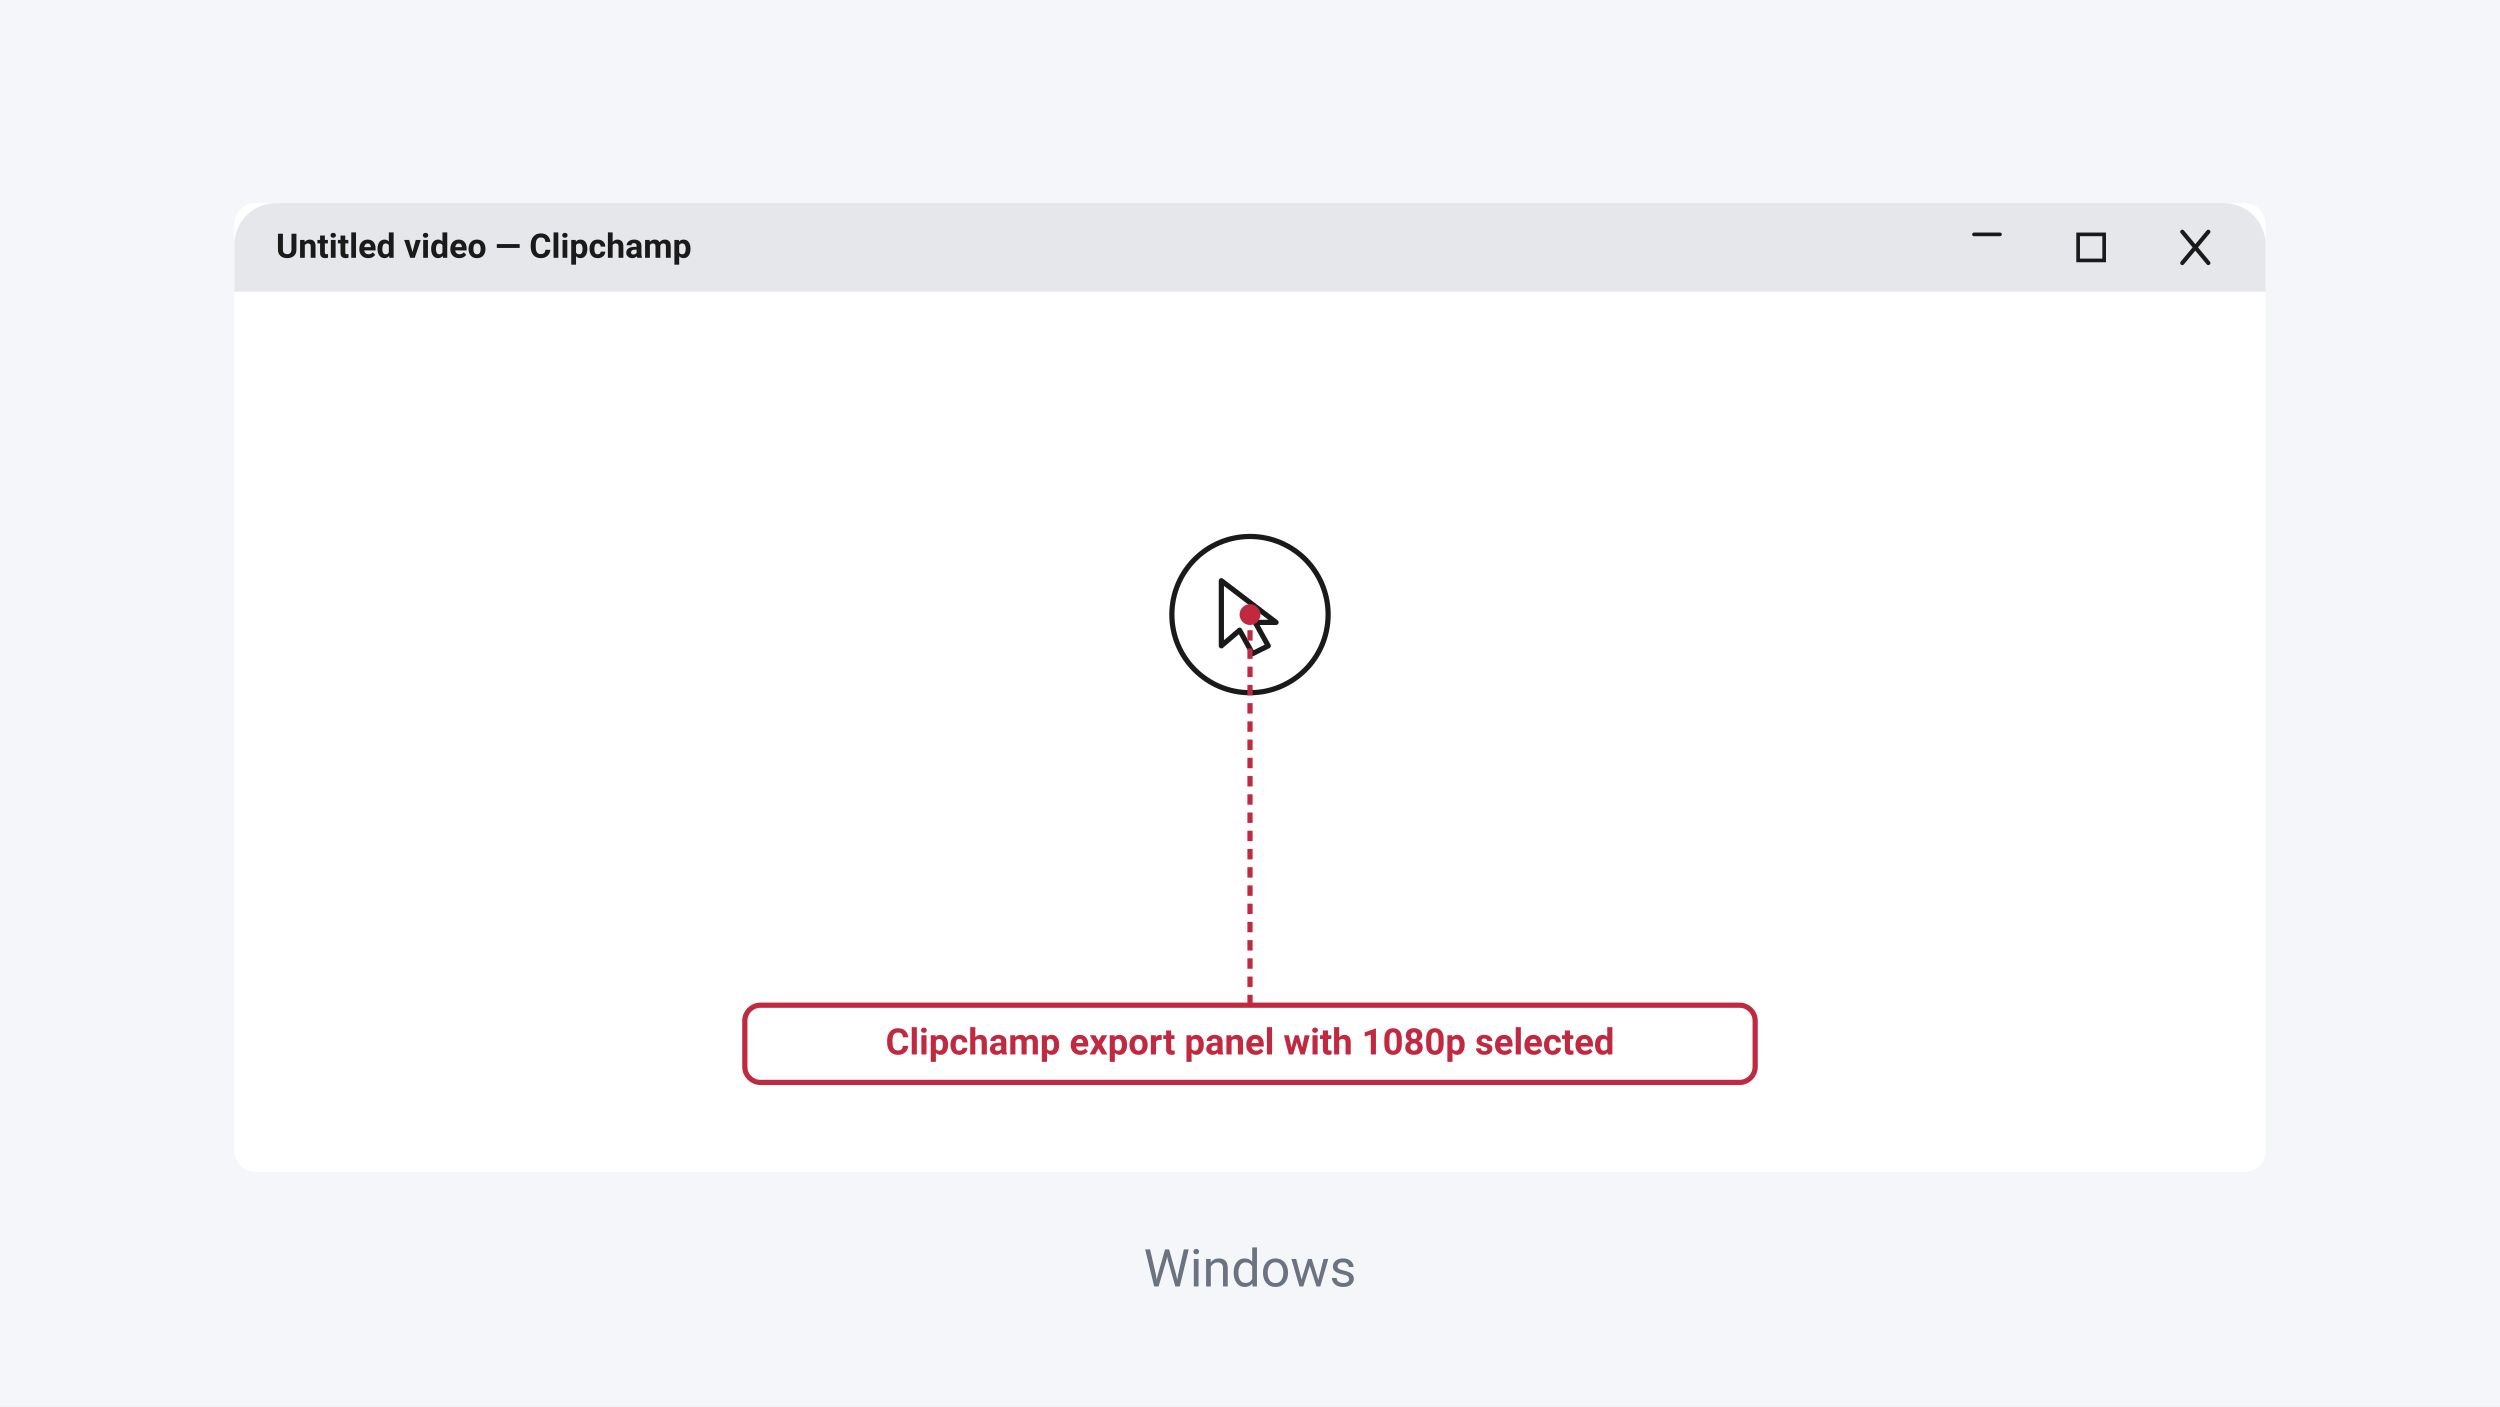
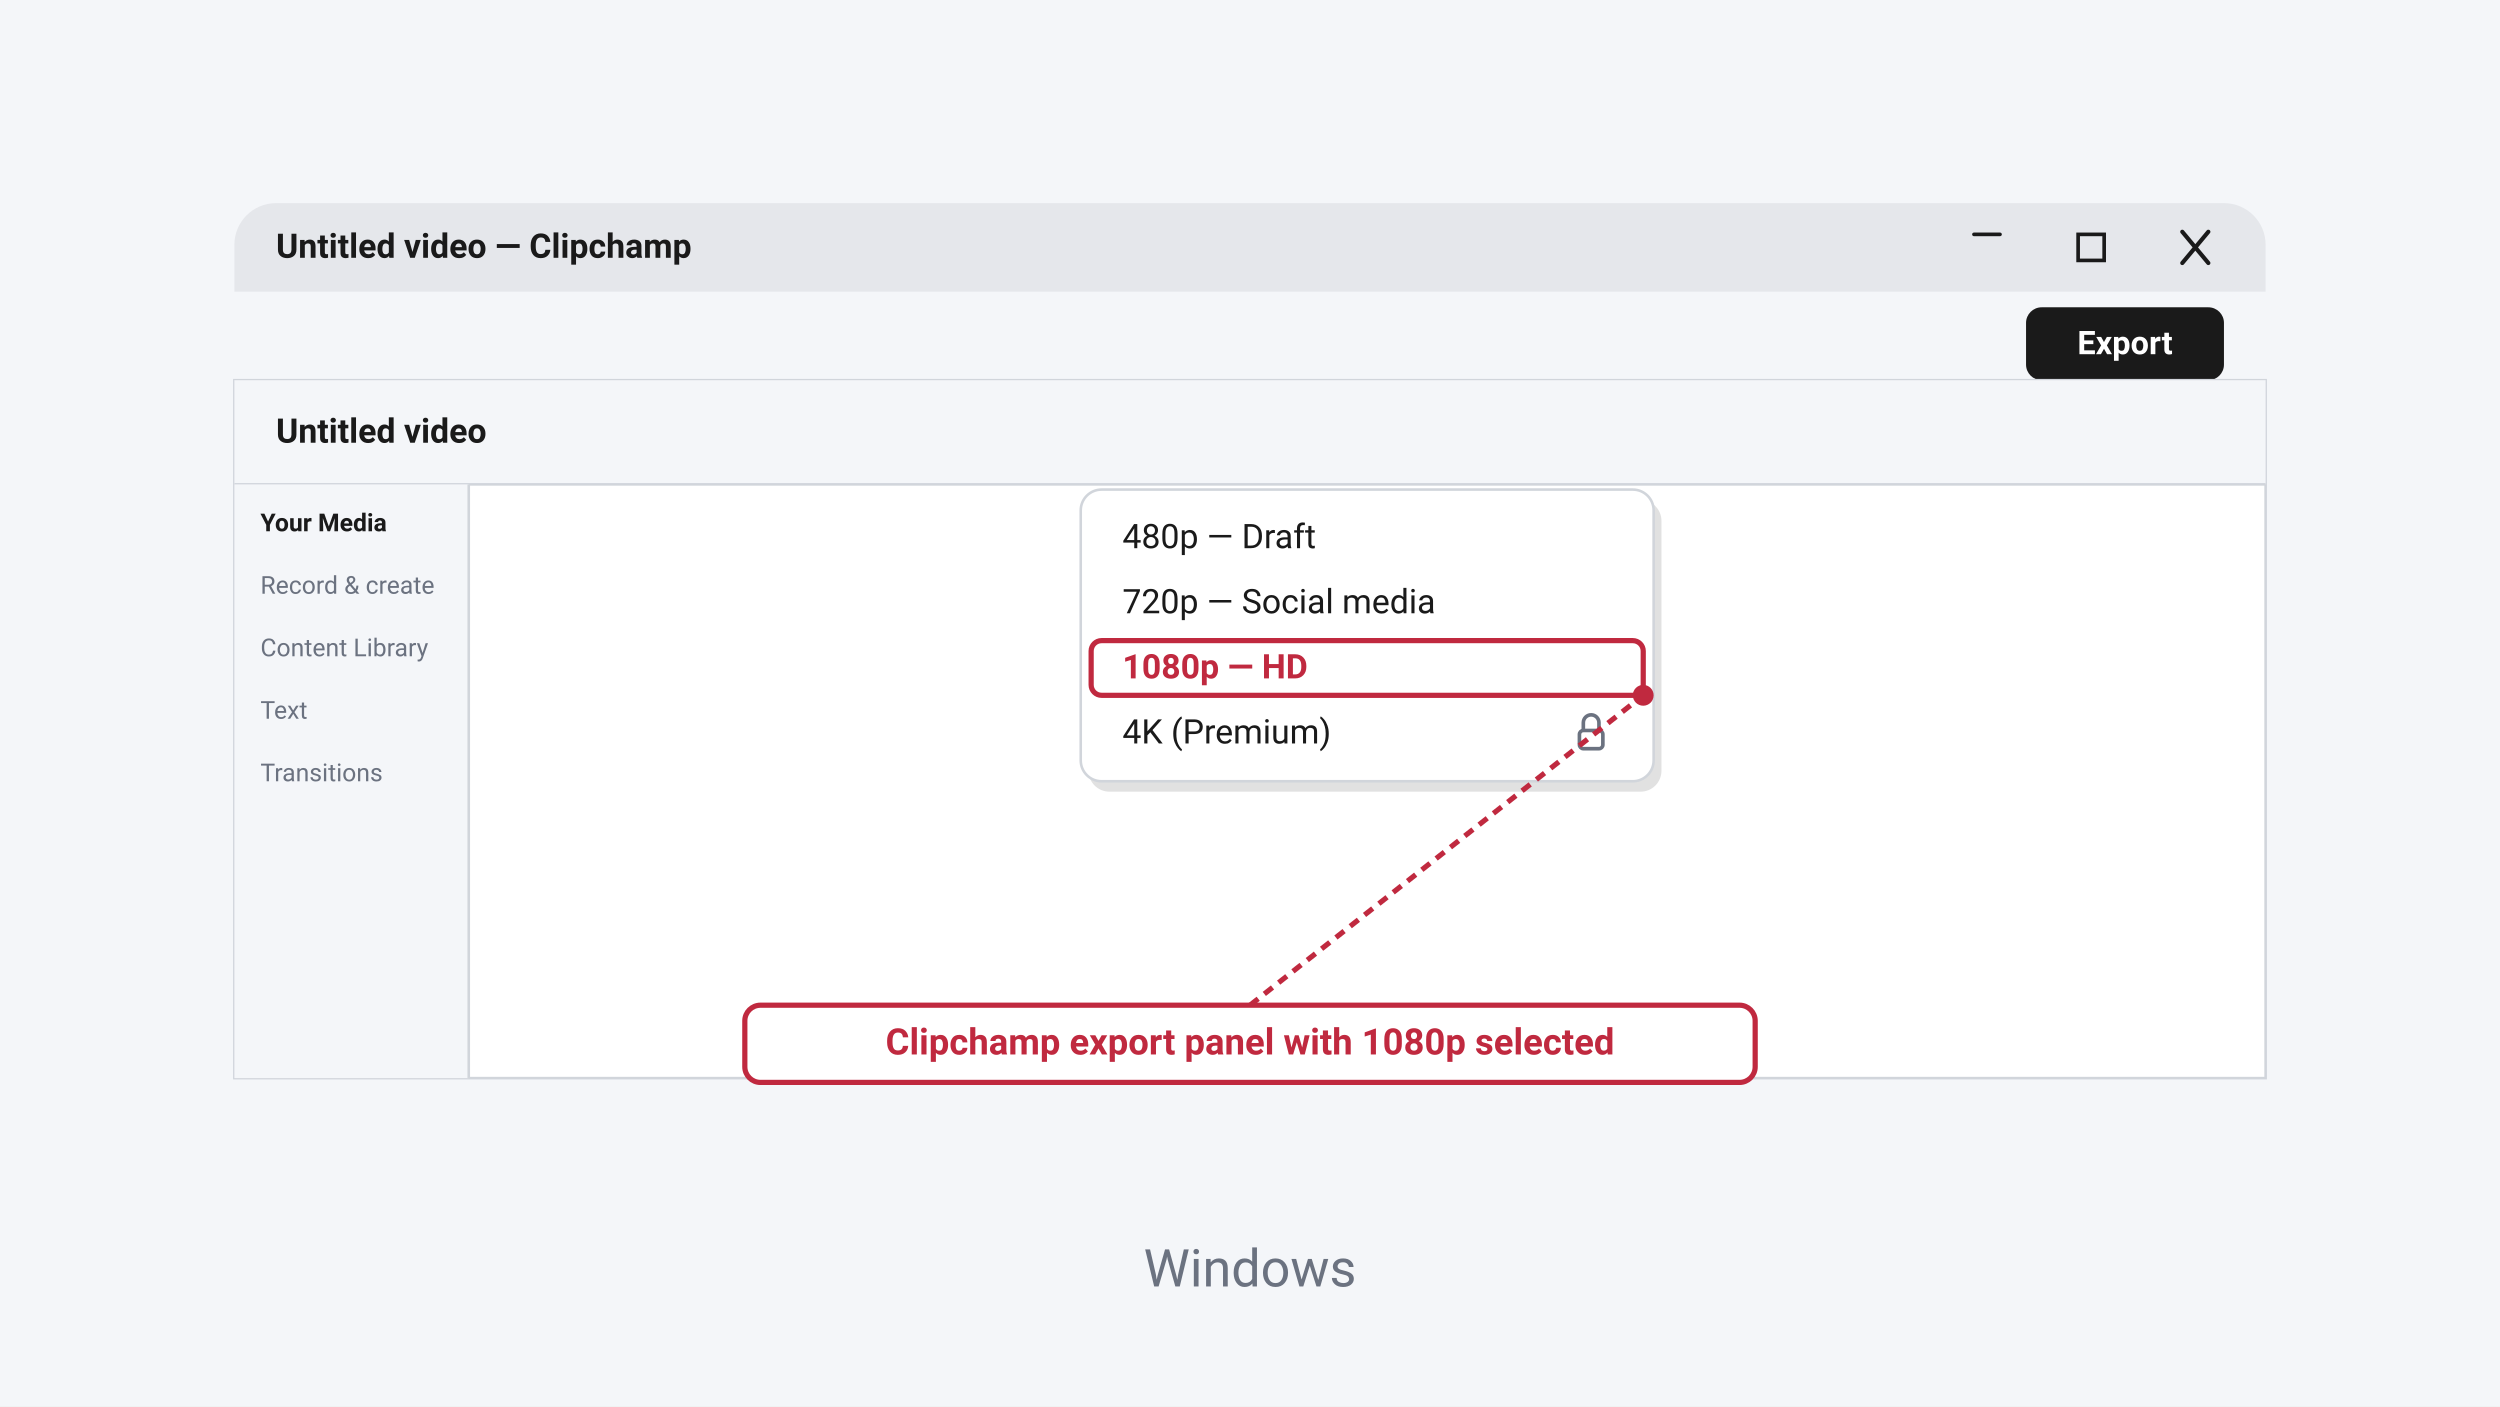
<svg xmlns="http://www.w3.org/2000/svg" width="960" height="540" viewBox="0 0 960 540">
  <rect width="960" height="540" fill="#F4F6F9" />
-   <rect x="90" y="78" width="780" height="372" rx="8" fill="#FFFFFF" />
  <path d="M 90 94 A 16 16 0 0 1 106 78 L 854 78 A 16 16 0 0 1 870 94 L 870 112 L 90 112 Z" fill="#E5E7EB" />
  <path d="M 758 90 L 768 90" stroke="#1A1A1A" stroke-width="1.4" stroke-linecap="round" />
  <rect x="798" y="90" width="10" height="10" fill="none" stroke="#1A1A1A" stroke-width="1.4" />
  <path d="M 838 89 L 848 101 M 848 89 L 838 101" stroke="#1A1A1A" stroke-width="1.6" stroke-linecap="round" />
  <text x="106" y="99" font-family="system-ui, -apple-system, 'Segoe UI', Roboto, sans-serif" font-size="13" font-weight="600" fill="#1A1A1A" text-anchor="start">Untitled video — Clipchamp</text>
-   <circle cx="480" cy="236" r="30" fill="#FFFFFF" stroke="#1A1A1A" stroke-width="2" />
-   <path d="M 469 223 L 469 248 L 476 242 L 481 251 L 487 248 L 482 239 L 490 239 Z" fill="#FFFFFF" stroke="#1A1A1A" stroke-width="2" stroke-linejoin="round" />
-   <line x1="480" y1="386" x2="480" y2="236" stroke="#C0293F" stroke-width="2" stroke-dasharray="4,3" />
-   <circle cx="480" cy="236" r="4" fill="#C0293F" />
+   <rect x="778" y="118" width="76" height="28" rx="6" fill="#1A1A1A" stroke="none" stroke-width="0" />
+   <text x="816" y="136" font-family="system-ui, -apple-system, 'Segoe UI', Roboto, sans-serif" font-size="12.5" font-weight="700" fill="#FFFFFF" text-anchor="middle">Export</text>
+   <g transform="translate(0, 34)">
+     <rect x="90" y="112" width="780" height="268" fill="#FFFFFF" stroke="#D1D5DB" stroke-width="1" />
+     <rect x="90" y="112" width="780" height="40" fill="#F4F6F9" />
+     <line x1="90" y1="152" x2="870" y2="152" stroke="#D1D5DB" stroke-width="1" />
+     <text x="106" y="136" font-family="system-ui, -apple-system, 'Segoe UI', Roboto, sans-serif" font-size="13" font-weight="600" fill="#1A1A1A" text-anchor="start">Untitled video</text>
+     <rect x="90" y="152" width="90" height="228" fill="#F4F6F9" />
+     <line x1="180" y1="152" x2="180" y2="380" stroke="#D1D5DB" stroke-width="1" />
+     <text x="100" y="170" font-family="system-ui, -apple-system, 'Segoe UI', Roboto, sans-serif" font-size="9.5" font-weight="700" fill="#1A1A1A" text-anchor="start">Your Media</text>
+     <text x="100" y="194" font-family="system-ui, -apple-system, 'Segoe UI', Roboto, sans-serif" font-size="9.5" font-weight="400" fill="#6B7280" text-anchor="start">Record &amp; create</text>
+     <text x="100" y="218" font-family="system-ui, -apple-system, 'Segoe UI', Roboto, sans-serif" font-size="9.5" font-weight="400" fill="#6B7280" text-anchor="start">Content Library</text>
+     <text x="100" y="242" font-family="system-ui, -apple-system, 'Segoe UI', Roboto, sans-serif" font-size="9.5" font-weight="400" fill="#6B7280" text-anchor="start">Text</text>
+     <text x="100" y="266" font-family="system-ui, -apple-system, 'Segoe UI', Roboto, sans-serif" font-size="9.5" font-weight="400" fill="#6B7280" text-anchor="start">Transitions</text>
+   </g>
+   <rect x="418" y="192" width="220" height="112" rx="8" fill="#000000" opacity="0.12" />
+   <rect x="415" y="188" width="220" height="112" rx="8" fill="#FFFFFF" stroke="#D1D5DB" stroke-width="1" />
+   <text x="431" y="210.5" font-family="system-ui, -apple-system, 'Segoe UI', Roboto, sans-serif" font-size="13" font-weight="400" fill="#1A1A1A" text-anchor="start">480p — Draft</text>
+   <text x="431" y="235.5" font-family="system-ui, -apple-system, 'Segoe UI', Roboto, sans-serif" font-size="13" font-weight="400" fill="#1A1A1A" text-anchor="start">720p — Social media</text>
+   <rect x="419" y="246" width="212" height="21" rx="4" fill="none" stroke="#C0293F" stroke-width="2" />
+   <text x="431" y="260.5" font-family="system-ui, -apple-system, 'Segoe UI', Roboto, sans-serif" font-size="13" font-weight="700" fill="#C0293F" text-anchor="start">1080p — HD</text>
+   <text x="431" y="285.5" font-family="system-ui, -apple-system, 'Segoe UI', Roboto, sans-serif" font-size="13" font-weight="400" fill="#1A1A1A" text-anchor="start">4K (Premium)</text>
+   <path d="M 608 280.5 L 608 277.5 A 3 3 0 0 1 614 277.5 L 614 280.5" fill="none" stroke="#6B7280" stroke-width="1.4" />
+   <rect x="606.5" y="280.5" width="9" height="7" rx="1.5" fill="none" stroke="#6B7280" stroke-width="1.4" />
+   <line x1="480" y1="386" x2="631" y2="267" stroke="#C0293F" stroke-width="2" stroke-dasharray="4,3" />
+   <circle cx="631" cy="267" r="4" fill="#C0293F" />
  <rect x="286.013" y="386" width="387.975" height="29.65" rx="6" fill="#FFFFFF" stroke="#C0293F" stroke-width="2" />
  <text x="480" y="404.92" font-family="system-ui, -apple-system, 'Segoe UI', Roboto, sans-serif" font-size="14" font-weight="700" fill="#C0293F" text-anchor="middle">Clipchamp export panel with 1080p selected</text>
  <text x="480" y="494" font-family="system-ui, -apple-system, 'Segoe UI', Roboto, sans-serif" font-size="20" font-weight="400" fill="#6B7280" text-anchor="middle">Windows</text>
</svg>
